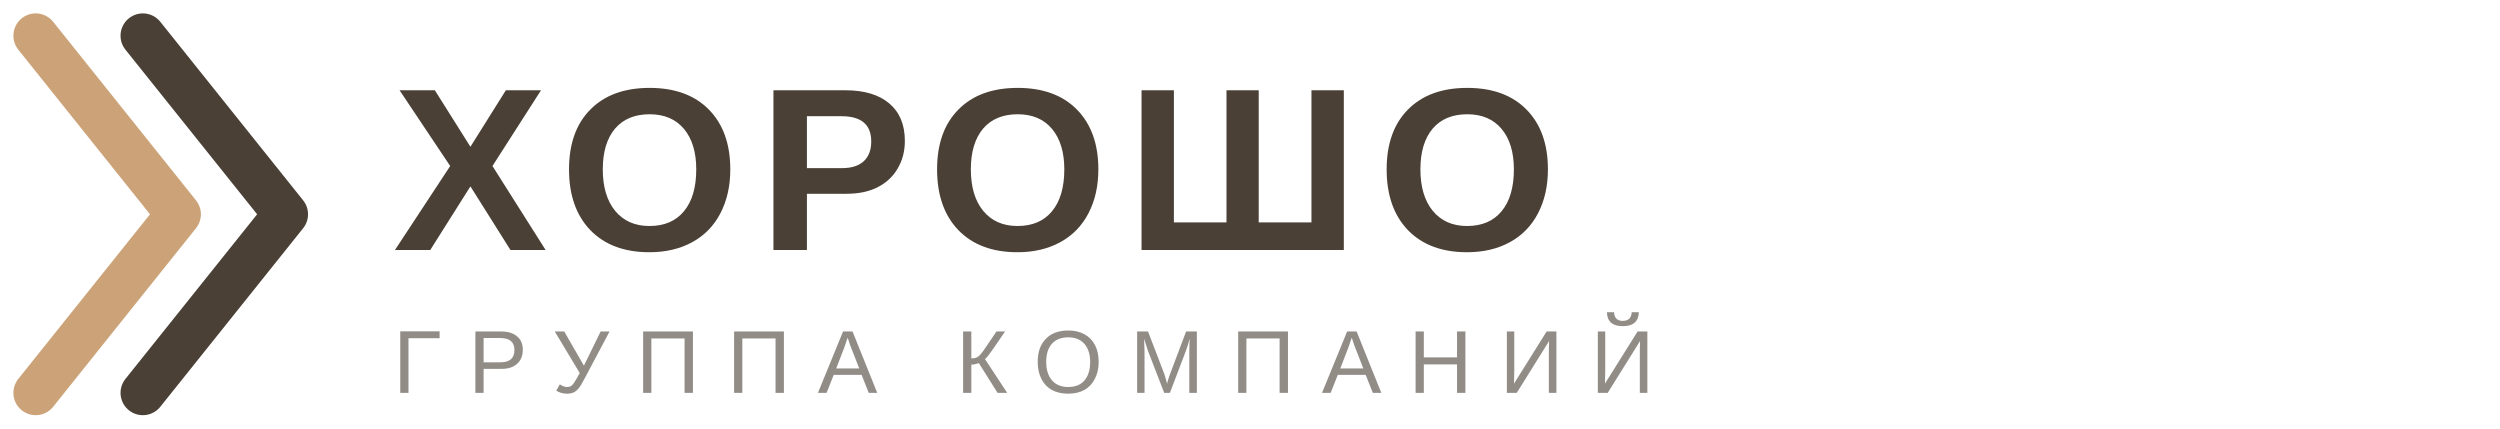
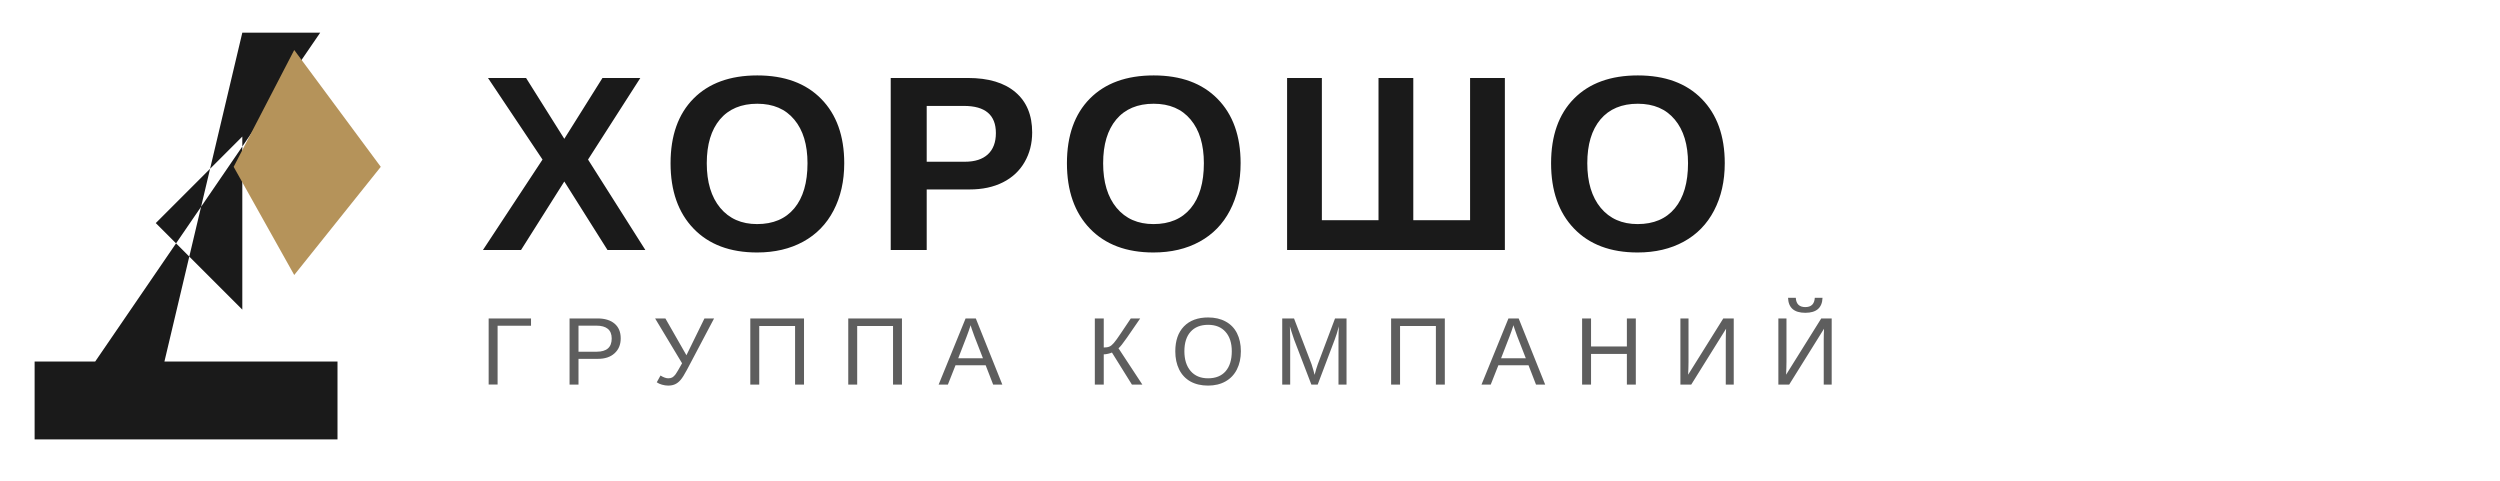
- <svg xmlns="http://www.w3.org/2000/svg" viewBox="0 0 280 48" fill="none">
-   <path d="M4 4 L20 24 L4 44" stroke="#cca378" stroke-width="5" stroke-linecap="round" stroke-linejoin="round" fill="none" />
-   <path d="M16 4 L32 24 L16 44" stroke="#4a4036" stroke-width="5" stroke-linecap="round" stroke-linejoin="round" fill="none" />
-   <text x="44" y="28" font-family="Manrope, Arial, sans-serif" font-size="26" font-weight="800" fill="#4a4036" letter-spacing="2">ХОРОШО</text>
-   <text x="44" y="44" font-family="Manrope, Arial, sans-serif" font-size="10" font-weight="500" fill="#4a4036" letter-spacing="3" opacity="0.6">ГРУППА КОМПАНИЙ</text>
+ <svg xmlns="http://www.w3.org/2000/svg" viewBox="0 0 520 100">
+   <g transform="translate(0, 5) scale(0.9)">
+     <path fill-rule="evenodd" d="       M56,2 L74,2 L22,78 L8,78 L8,96 L78,96 L78,78 L38,78 Z       M36,46 L56,26 L56,66 Z     " fill="#1a1a1a" />
+     <polygon points="68,6 88,33 68,58 54,33" fill="#b5935a" />
+   </g>
+   <text x="100" y="52" font-family="'Manrope', 'Arial', sans-serif" font-size="52" font-weight="800" fill="#1a1a1a" letter-spacing="4">ХОРОШО</text>
+   <text x="100" y="80" font-family="'Manrope', 'Arial', sans-serif" font-size="20" font-weight="500" fill="#1a1a1a" letter-spacing="6" opacity="0.7">ГРУППА КОМПАНИЙ</text>
</svg>
